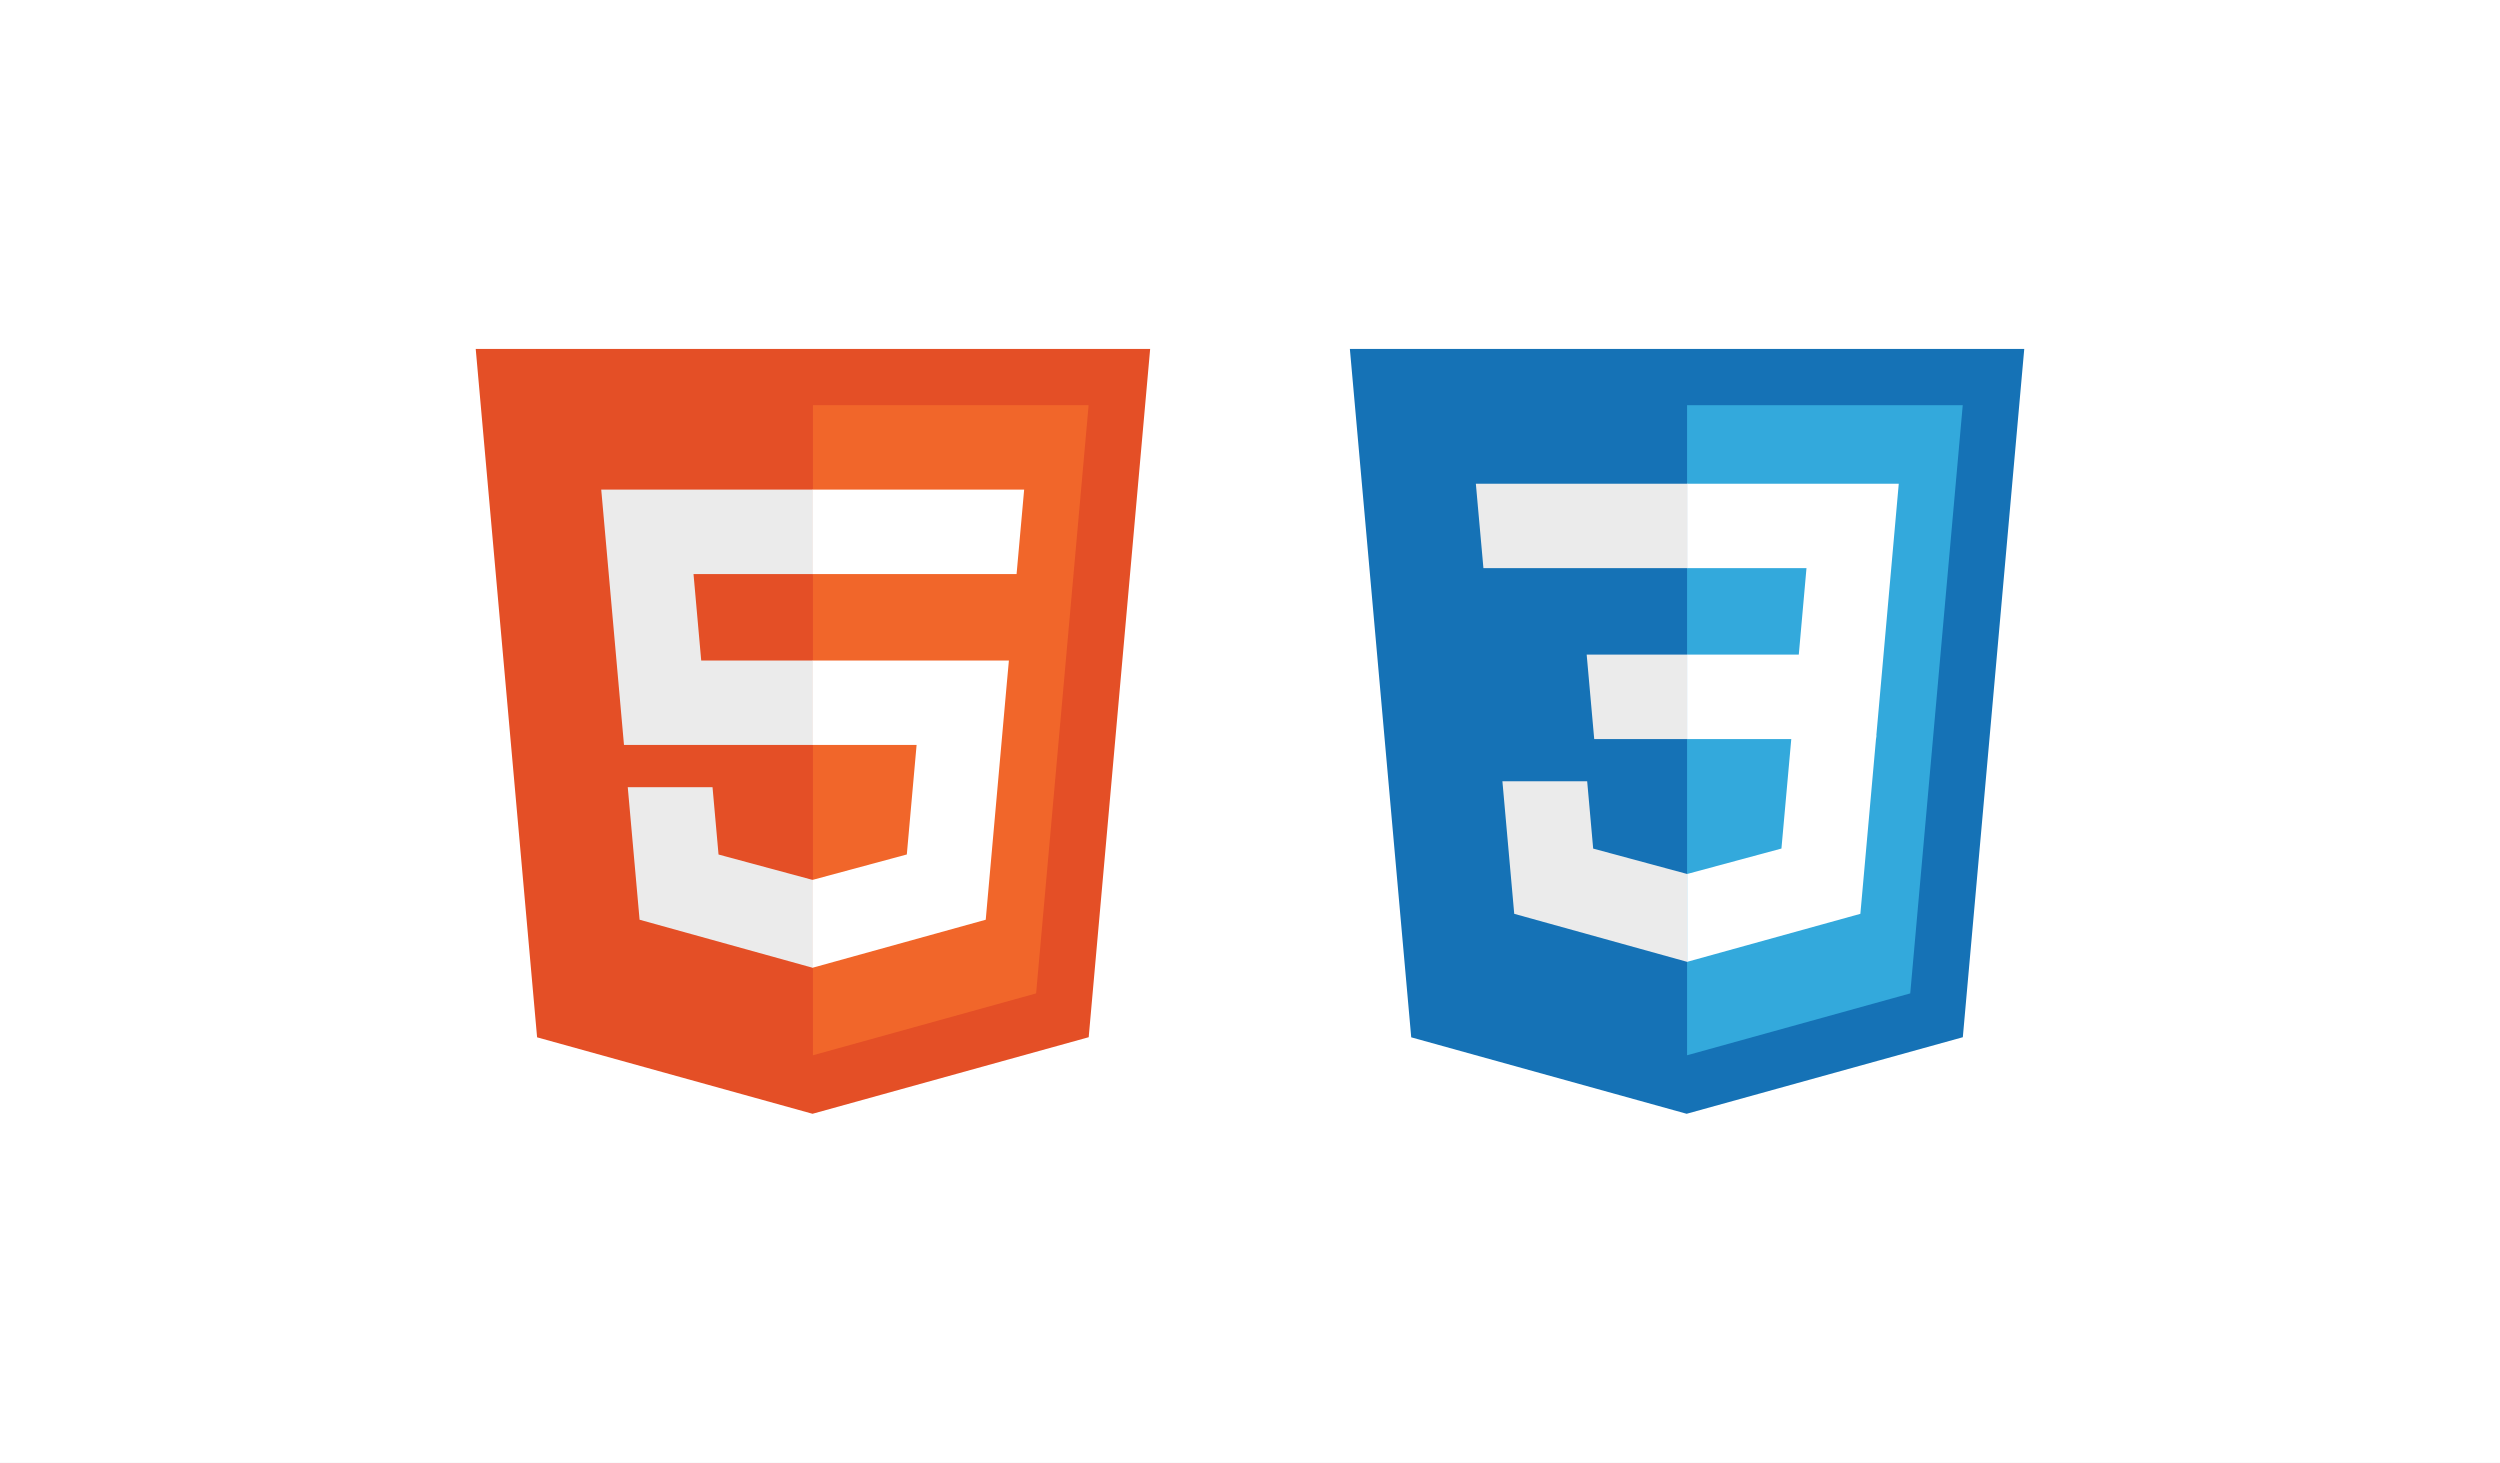
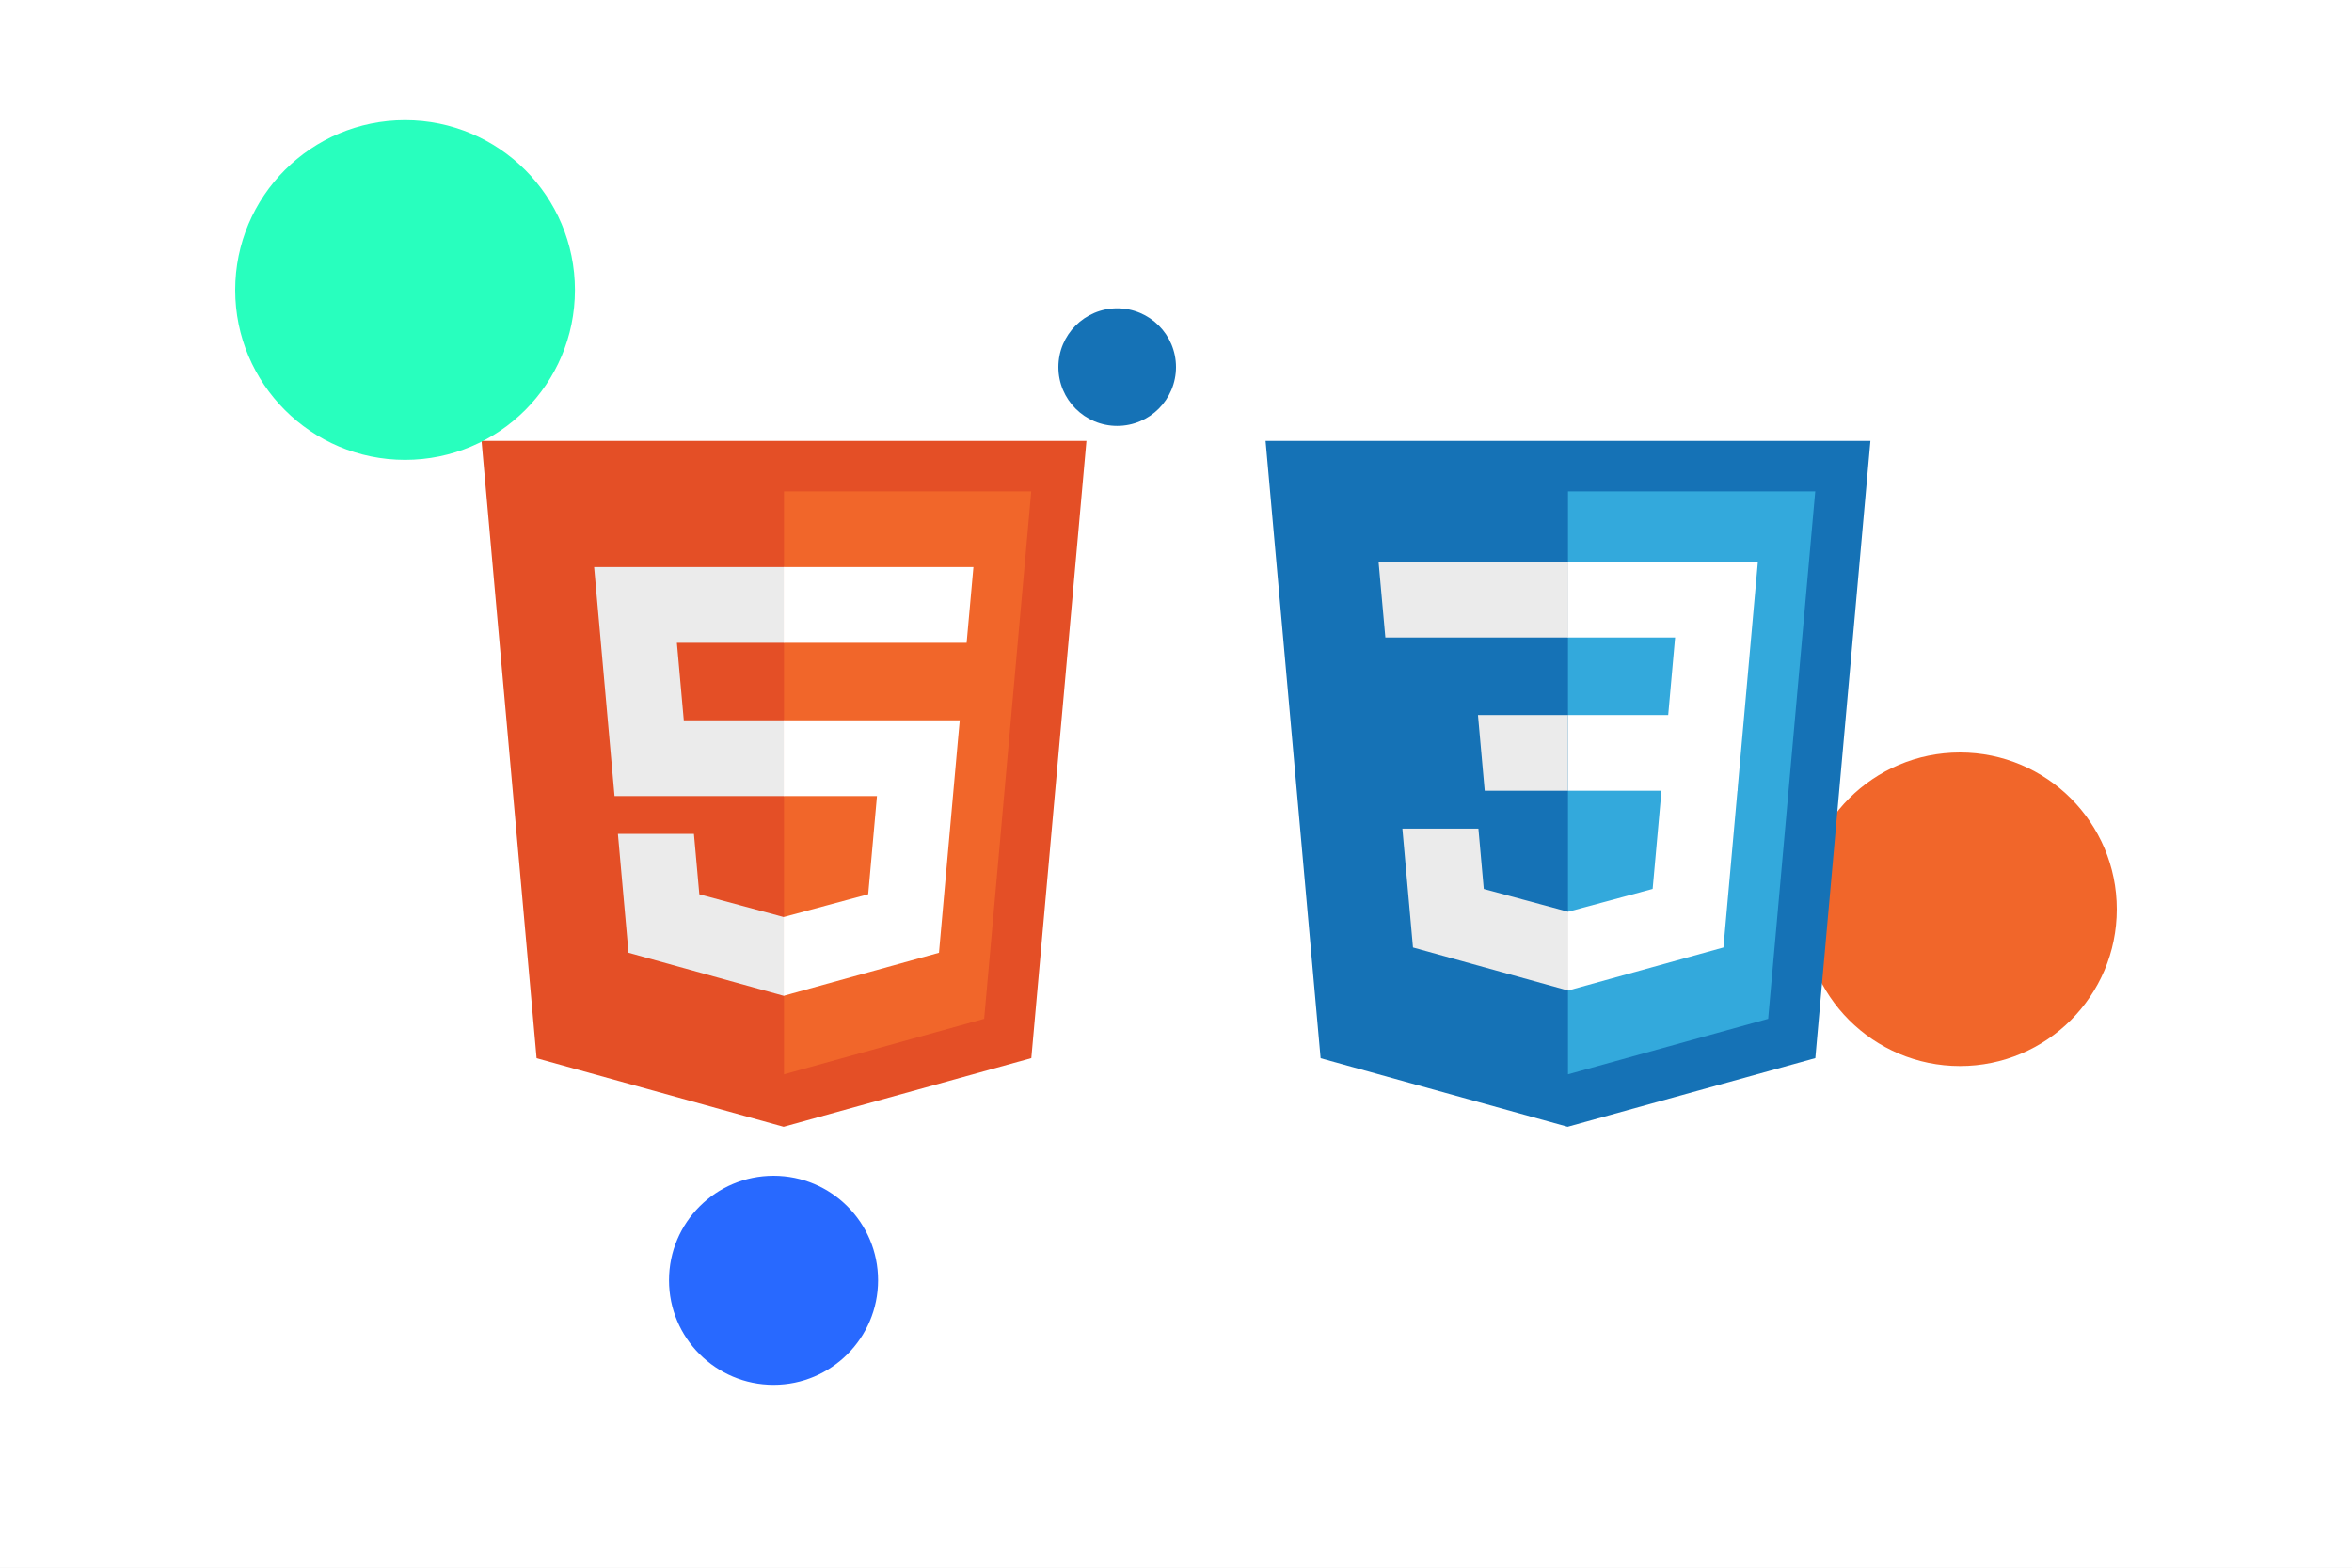
- <svg xmlns="http://www.w3.org/2000/svg" width="858" height="502" viewBox="0 0 858 502" fill="none">
-   <rect width="858" height="502" fill="white" />
-   <path d="M184.331 356.009L163.266 119.75H394.734L373.641 355.972L278.859 382.25L184.331 356.009Z" fill="#E44F26" />
-   <path d="M279 362.169L355.594 340.934L373.612 139.072H279V362.169Z" fill="#F1662A" />
-   <path d="M279 226.691H240.656L238.013 197.019H279V168.041H206.344L207.038 175.822L214.153 255.669H279V226.691V226.691ZM279 301.944L278.869 301.981L246.6 293.272L244.538 270.163H215.447L219.506 315.65L278.869 332.131L279 332.094V301.944Z" fill="#EBEBEB" />
-   <path d="M278.896 226.691V255.669H314.578L311.221 293.253L278.896 301.972V332.122L338.306 315.65L338.737 310.756L345.543 234.472L346.256 226.691H278.896V226.691ZM278.896 168.041V197.019H348.89L349.471 190.513L350.793 175.822L351.487 168.041H278.896V168.041Z" fill="white" />
-   <path d="M484.332 356.009L463.275 119.75H694.725L673.641 355.972L578.86 382.25L484.332 356.009Z" fill="#1572B6" />
-   <path d="M579 362.169L655.594 340.934L673.612 139.072H579V362.169Z" fill="#33A9DC" />
-   <path d="M579 224.666H617.344L619.987 194.994H579V166.016H651.656L650.963 173.787L643.847 253.644H579V224.666V224.666Z" fill="white" />
-   <path d="M579.178 299.919L579.047 299.956L546.778 291.237L544.716 268.128H515.625L519.684 313.625L579.037 330.106L579.178 330.069V299.919V299.919Z" fill="#EBEBEB" />
-   <path d="M614.878 252.416L611.391 291.219L579.075 299.938V330.088L638.475 313.625L638.916 308.731L643.95 252.416H614.878V252.416Z" fill="white" />
-   <path d="M579.103 166.016V194.994H509.11L508.528 188.478L507.206 173.787L506.513 166.016H579.103V166.016ZM579 224.666V253.644H547.135L546.553 247.128L545.241 232.438L544.547 224.666H579V224.666Z" fill="#EBEBEB" />
+ <svg xmlns="http://www.w3.org/2000/svg" width="900" height="600" viewBox="0 0 900 600" fill="none">
+   <rect width="900" height="600" fill="white" />
+   <circle cx="750" cy="348" r="60" fill="#F1662A" />
+   <path d="M205.331 405.009L184.266 168.75H415.734L394.641 404.972L299.859 431.25L205.331 405.009Z" fill="#E44F26" />
+   <path d="M300 411.169L376.594 389.934L394.612 188.072H300V411.169Z" fill="#F1662A" />
+   <path d="M300 275.691H261.656L259.013 246.019H300V217.041H227.344L228.038 224.822L235.153 304.669H300V275.691ZM300 350.944L299.869 350.981L267.6 342.272L265.538 319.163H236.447L240.506 364.65L299.869 381.131L300 381.094V350.944Z" fill="#EBEBEB" />
+   <path d="M299.896 275.691V304.669H335.578L332.221 342.253L299.896 350.972V381.122L359.306 364.65L359.737 359.756L366.543 283.472L367.256 275.691H299.896ZM299.896 217.041V246.019H369.89L370.471 239.513L371.793 224.822L372.487 217.041H299.896Z" fill="white" />
+   <path d="M505.332 405.009L484.275 168.75H715.725L694.641 404.972L599.86 431.25L505.332 405.009Z" fill="#1572B6" />
+   <path d="M600 411.169L676.594 389.934L694.612 188.072H600V411.169Z" fill="#33A9DC" />
+   <path d="M600 273.666H638.344L640.987 243.994H600V215.016H672.656L671.963 222.787L664.847 302.644H600V273.666Z" fill="white" />
+   <path d="M600.178 348.919L600.047 348.956L567.778 340.237L565.716 317.128H536.625L540.684 362.625L600.037 379.106L600.178 379.069V348.919Z" fill="#EBEBEB" />
+   <path d="M635.878 301.416L632.391 340.219L600.075 348.938V379.088L659.475 362.625L659.916 357.731L664.95 301.416H635.878Z" fill="white" />
+   <path d="M600.103 215.016V243.994H530.11L529.528 237.478L528.206 222.787L527.513 215.016H600.103ZM600 273.666V302.644H568.135L567.553 296.128L566.241 281.438L565.547 273.666H600Z" fill="#EBEBEB" />
+   <circle cx="155" cy="111" r="65" fill="#28FFBE" />
+   <circle cx="296" cy="490" r="40" fill="#2869FF" />
+   <circle cx="427.5" cy="140.5" r="22.5" fill="#1572B6" />
</svg>
